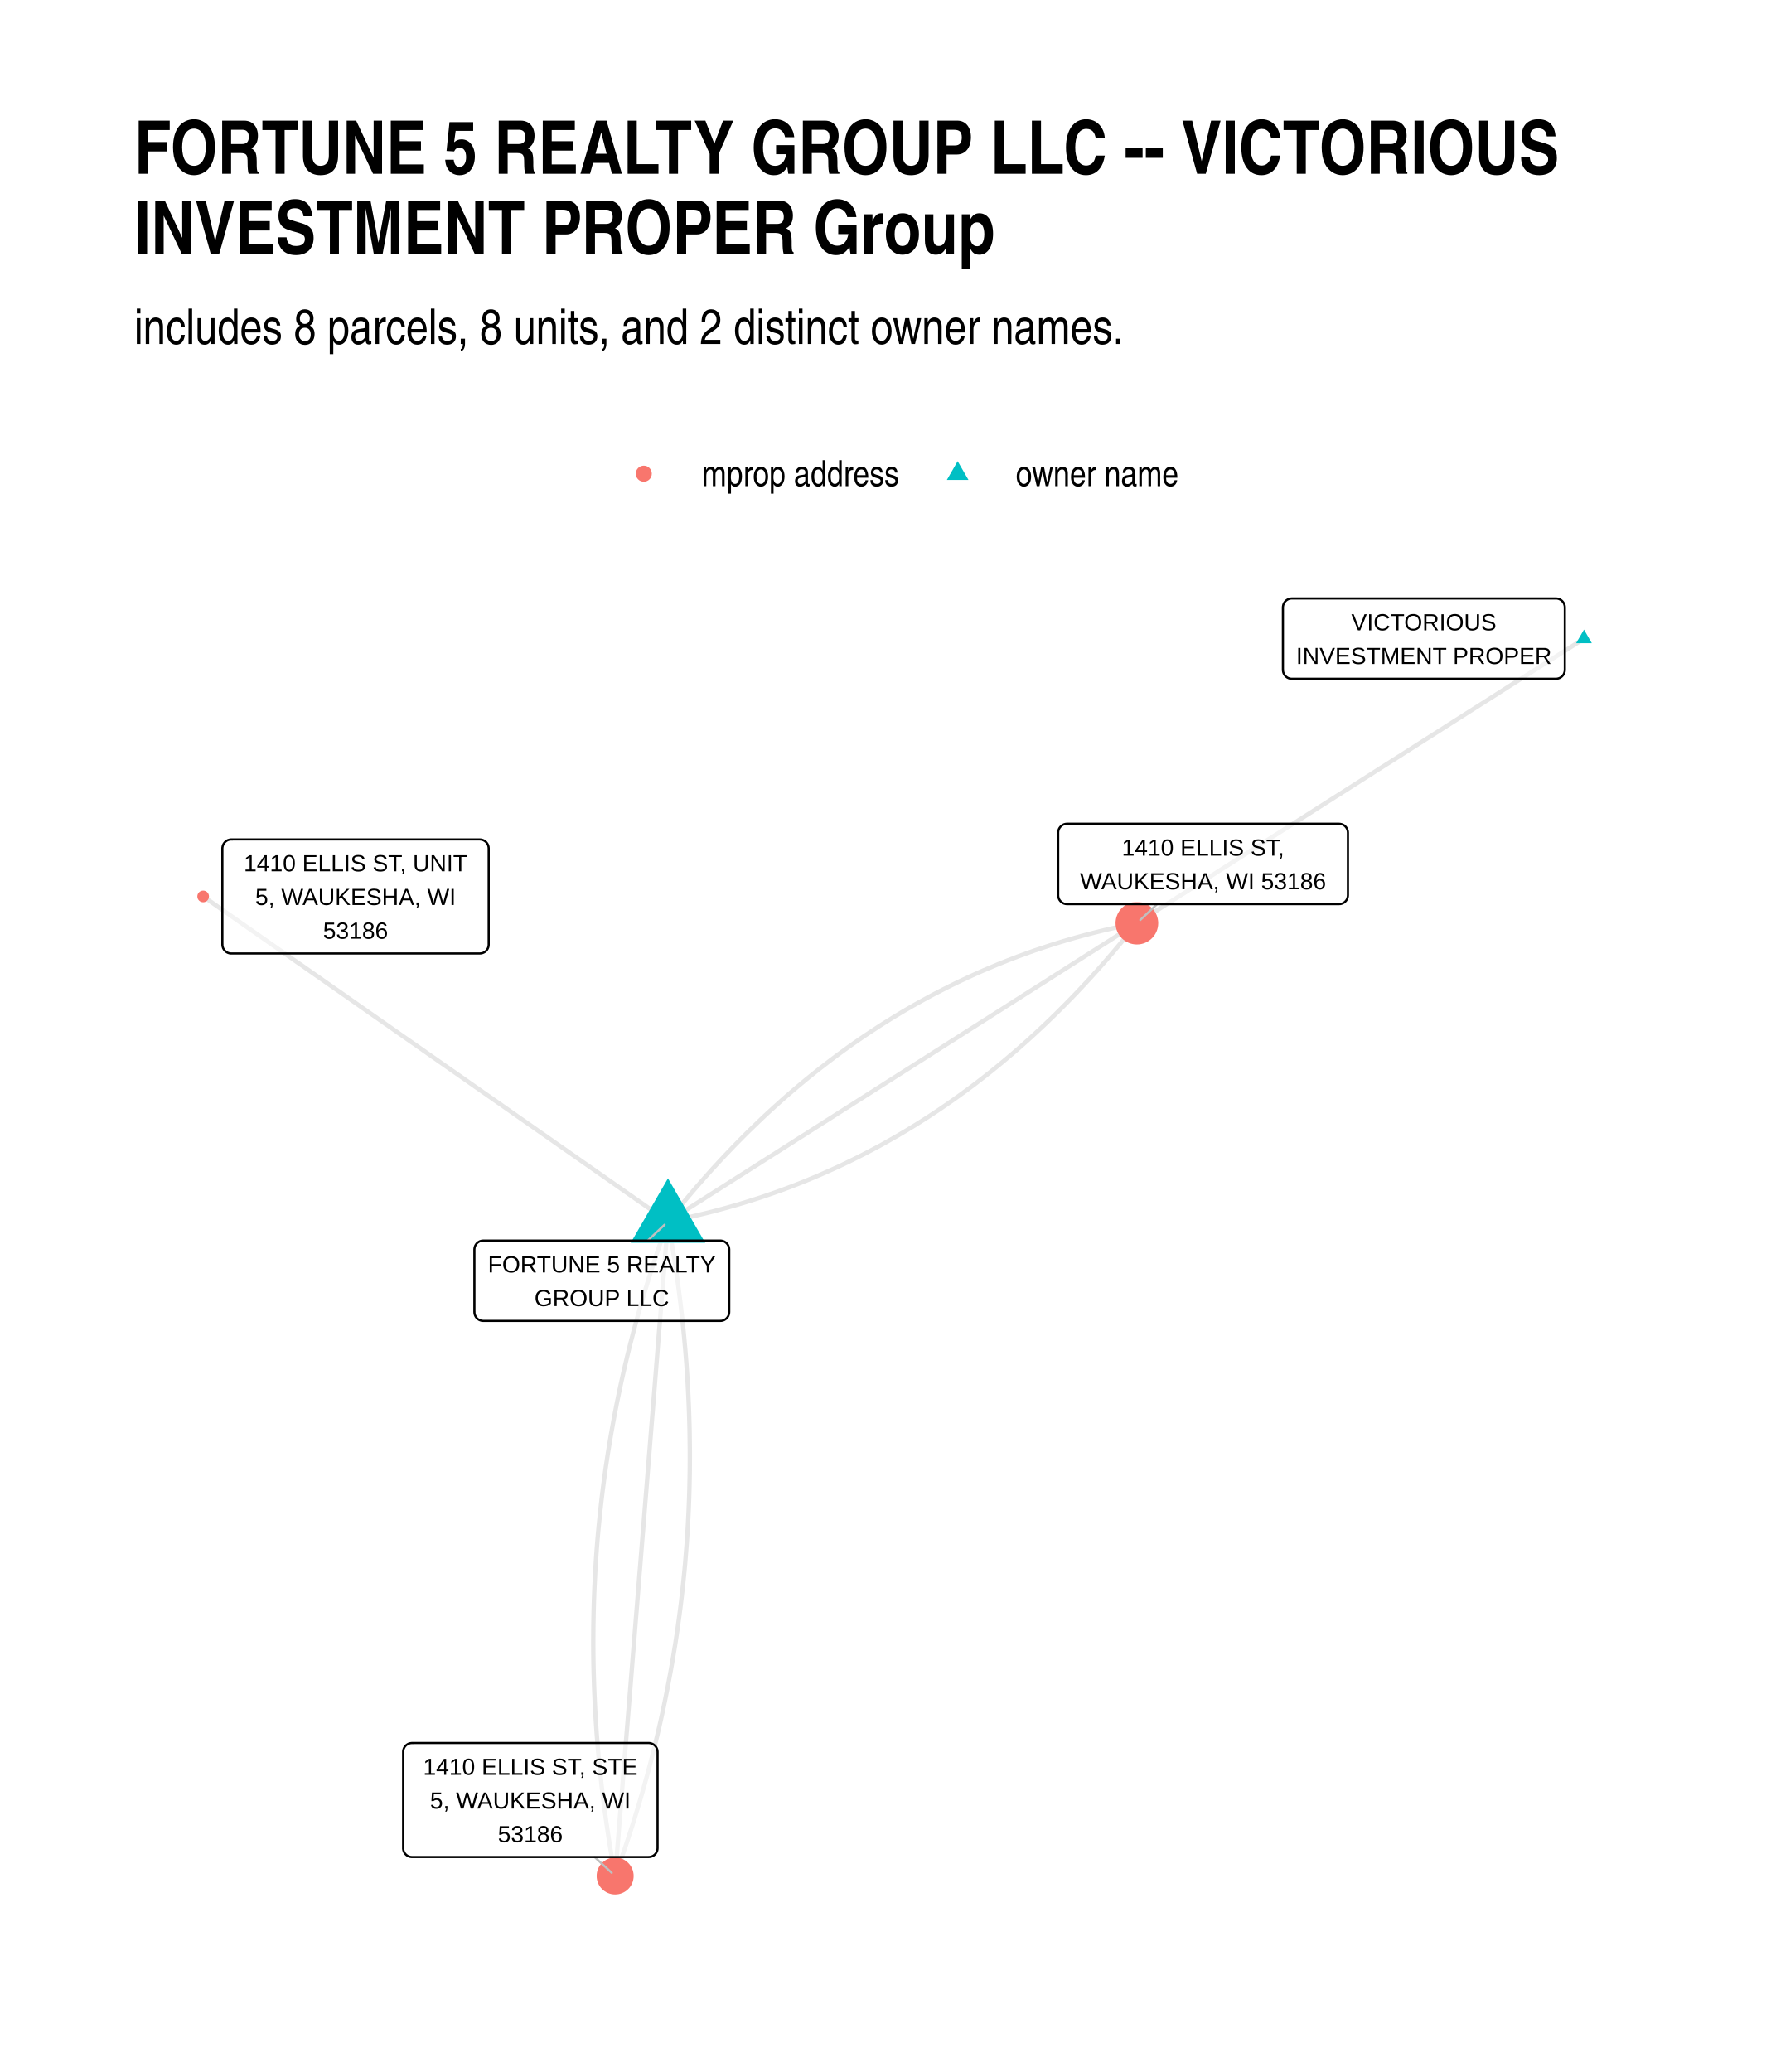
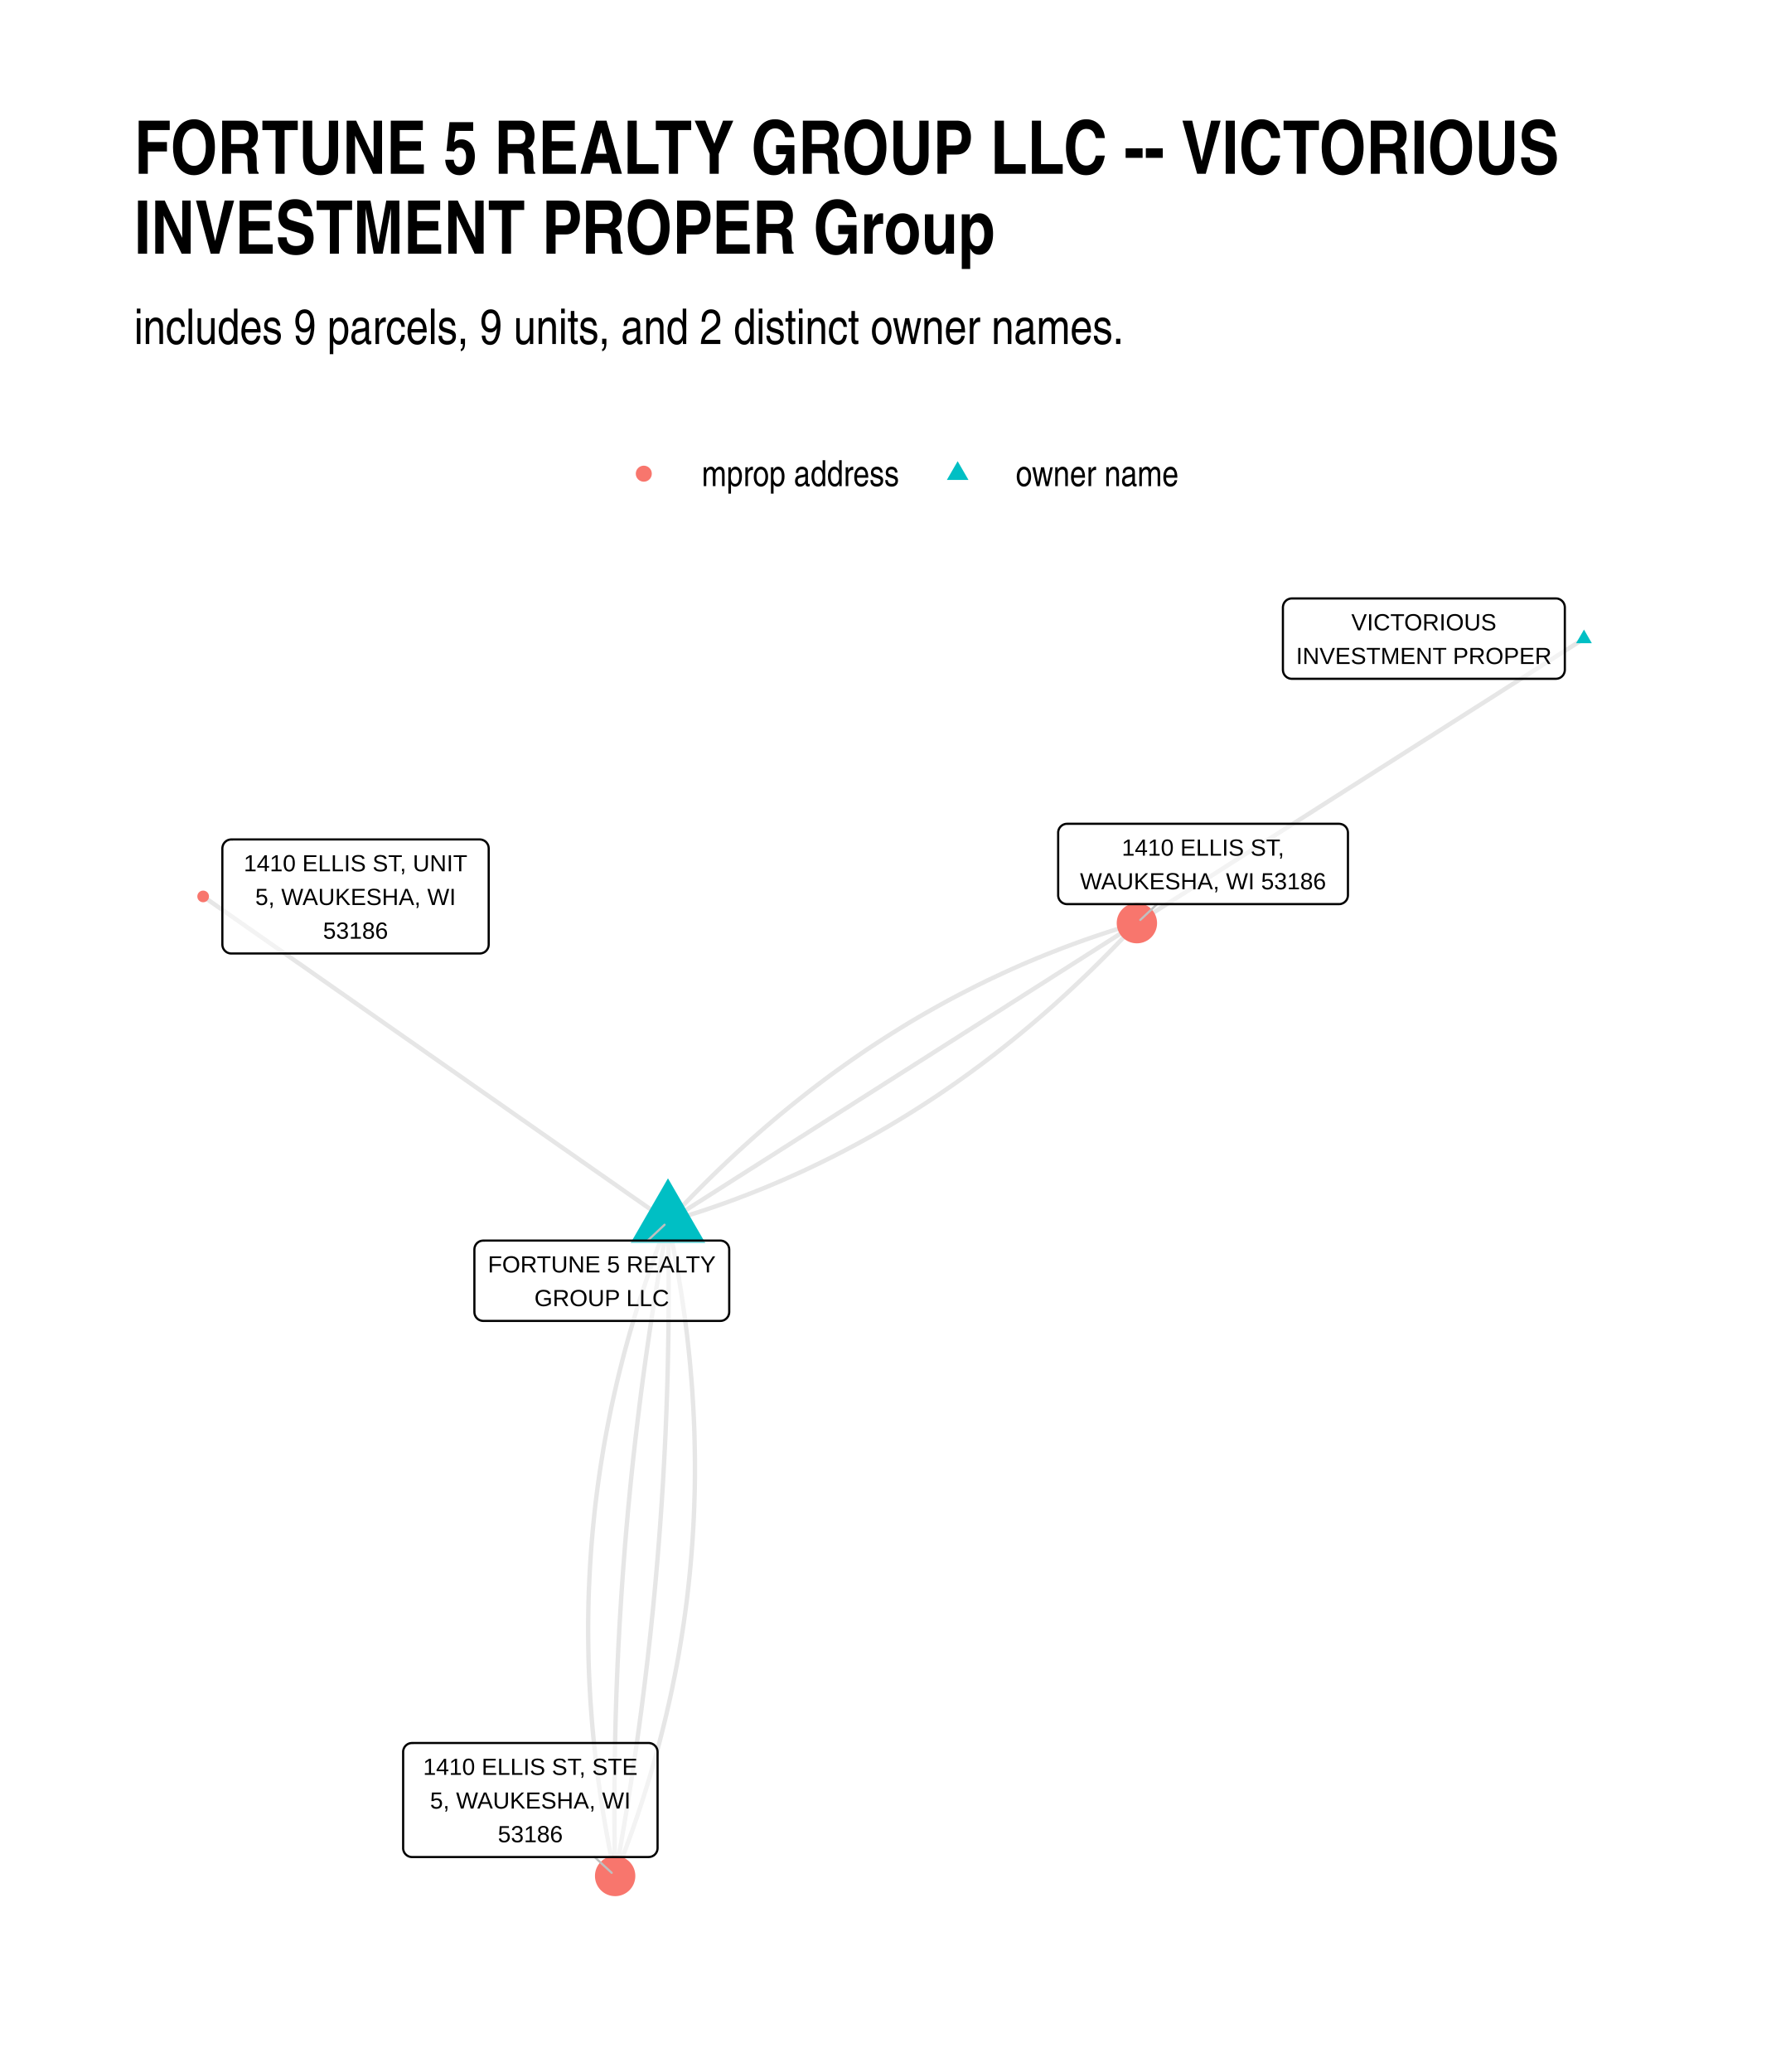
<svg xmlns="http://www.w3.org/2000/svg" width="576" height="672" class="svglite" viewBox="0 0 432 504">
  <defs>
    <style>.svglite line,.svglite polyline,.svglite polygon,.svglite path,.svglite circle{fill:none;stroke:#000000;stroke-linecap:round;stroke-linejoin:round;stroke-miterlimit:10.00}.svglite text{white-space:pre}</style>
  </defs>
  <rect width="100%" height="100%" style="stroke-linecap:round;stroke-linejoin:round;stroke-miterlimit:10.00;stroke:none;fill:#FFFFFF" />
  <defs>
    <clipPath id="cpMC4wMHw0MzIuMDB8MC4wMHw1MDQuMDA=">
      <path d="M0 0h432v504H0z" />
    </clipPath>
  </defs>
  <g clip-path="url(#cpMC4wMHw0MzIuMDB8MC4wMHw1MDQuMDA=)">
    <path d="M0 0h432v504H0z" style="stroke-width:1.07;stroke:none;fill:#FFFFFF" />
  </g>
  <defs>
    <clipPath id="cpMzIuNjN8NDAyLjExfDE0MC4zMHw0NzEuMzc=">
      <path d="M32.63 140.3h369.48v331.07H32.63z" />
    </clipPath>
  </defs>
  <g clip-path="url(#cpMzIuNjN8NDAyLjExfDE0MC4zMHw0NzEuMzc=)">
-     <path d="m162.49 297.13-1.14-.8-1.14-.8-1.15-.8-1.14-.8-1.14-.8-1.14-.8-1.14-.79-1.15-.8-1.14-.8-1.14-.8-1.14-.8-1.14-.8-1.15-.8-1.14-.8-1.14-.79-1.14-.8-1.14-.8-1.15-.8-1.14-.8-1.14-.8-1.14-.8-1.15-.8-1.14-.79-1.14-.8-1.14-.8-1.14-.8-1.15-.8-1.14-.8-1.14-.8-1.14-.8-1.14-.79-1.15-.8-1.14-.8-1.14-.8-1.14-.8-1.14-.8-1.15-.8-1.14-.8-1.14-.79-1.14-.8-1.15-.8-1.14-.8-1.14-.8-1.14-.8-1.14-.8-1.15-.8-1.14-.79-1.14-.8-1.14-.8-1.14-.8-1.15-.8-1.14-.8-1.14-.8-1.14-.8-1.14-.79-1.15-.8-1.14-.8-1.14-.8-1.14-.8-1.15-.8-1.14-.8-1.14-.8-1.14-.79-1.14-.8-1.15-.8-1.14-.8-1.14-.8-1.14-.8-1.14-.8-1.15-.8-1.14-.79-1.14-.8-1.14-.8-1.14-.8-1.15-.8-1.14-.8-1.14-.8-1.14-.8-1.15-.79-1.14-.8-1.14-.8-1.14-.8-1.14-.8-1.15-.8-1.14-.8-1.14-.8-1.14-.79-1.14-.8-1.15-.8-1.14-.8-1.14-.8-1.14-.8-1.14-.8-1.15-.8-1.14-.79-1.14-.8-1.14-.8-1.15-.8-1.14-.8m113.07 79.08-.56 1.55-.55 1.56-.55 1.56-.53 1.56-.53 1.55-.51 1.57-.51 1.56-.5 1.56-.49 1.56-.48 1.57-.48 1.57-.46 1.56-.46 1.57-.44 1.57-.44 1.57-.43 1.57-.42 1.57-.41 1.58-.41 1.57-.39 1.58-.39 1.58-.37 1.57-.37 1.58-.36 1.58-.35 1.58-.34 1.59-.33 1.58-.33 1.58-.31 1.59-.31 1.59-.29 1.58-.29 1.59-.28 1.59-.27 1.59-.26 1.59-.26 1.6-.24 1.59-.24 1.6-.22 1.59-.22 1.6-.21 1.6-.2 1.6-.19 1.6-.18 1.6-.18 1.6-.16 1.61-.16 1.6-.15 1.61-.14 1.6-.13 1.61-.12 1.61-.11 1.61-.1 1.61-.1 1.62-.08 1.61-.08 1.61-.07 1.62-.06 1.62-.05 1.61-.04 1.62-.03 1.62-.03 1.62-.01 1.62-.01 1.63v1.62l.01 1.63.02 1.62.03 1.63.04 1.63.05 1.63.05 1.63.07 1.63.07 1.63.08 1.64.09 1.63.1 1.64.11 1.64.11 1.63.13 1.64.13 1.64.15 1.64.15 1.65.16 1.64.17 1.65.18 1.64.18 1.65.2 1.65.2 1.64.22 1.65.22 1.66.23 1.65.24 1.65.25 1.66.26 1.65.26 1.66.28 1.65.28 1.66.3 1.66.3 1.66m12.85-159.19 1.35-.27 1.35-.27 1.34-.29 1.33-.29 1.34-.31 1.32-.31 1.33-.32 1.32-.33 1.32-.35 1.31-.35 1.31-.36 1.3-.37 1.3-.38 1.3-.39 1.29-.4 1.29-.41 1.29-.41 1.28-.43 1.27-.44 1.28-.45 1.27-.45 1.26-.47 1.26-.47 1.26-.49 1.25-.49 1.25-.51 1.24-.51 1.24-.52 1.24-.54 1.23-.54 1.23-.55 1.23-.56 1.22-.57 1.21-.58 1.21-.59 1.21-.6 1.21-.61 1.2-.62 1.19-.63 1.2-.64 1.19-.64 1.18-.66 1.18-.67 1.18-.67 1.17-.69 1.17-.69 1.16-.71 1.16-.71 1.16-.73 1.15-.73 1.15-.74 1.14-.75 1.14-.76 1.14-.78 1.13-.78 1.13-.79 1.12-.8 1.12-.81 1.12-.82 1.11-.82 1.11-.84 1.1-.85 1.1-.86 1.1-.86 1.09-.88 1.09-.89 1.08-.89 1.08-.91 1.08-.91 1.07-.92 1.07-.94 1.06-.94 1.06-.95 1.06-.97 1.05-.97 1.05-.98 1.04-.99 1.04-1 1.04-1.01 1.03-1.02 1.03-1.03 1.02-1.04 1.02-1.04 1.02-1.06 1.01-1.07 1.01-1.08 1-1.08 1-1.1 1-1.1.99-1.12.99-1.12.98-1.14.98-1.14.97-1.15.98-1.17.96-1.17.97-1.18.96-1.19.95-1.2" style="stroke-width:1.07;stroke:#000000;stroke-opacity:0.10;stroke-linecap:butt" />
-     <path d="m162.49 297.13 1.15-.74 1.16-.73 1.15-.73 1.15-.74 1.15-.73 1.15-.73 1.16-.73 1.15-.74 1.15-.73 1.15-.73 1.16-.74 1.15-.73 1.15-.73 1.15-.74 1.15-.73 1.16-.73 1.15-.74 1.15-.73 1.15-.73 1.16-.74 1.15-.73 1.15-.73 1.15-.73 1.15-.74 1.16-.73 1.15-.73 1.15-.74 1.15-.73 1.16-.73 1.15-.74 1.15-.73 1.15-.73 1.15-.74 1.16-.73 1.15-.73 1.15-.74 1.15-.73 1.16-.73 1.15-.73 1.15-.74 1.15-.73 1.15-.73 1.16-.74 1.15-.73 1.15-.73 1.15-.74 1.16-.73 1.15-.73 1.15-.74 1.15-.73 1.16-.73 1.15-.74 1.15-.73 1.15-.73 1.15-.73 1.16-.74 1.15-.73 1.15-.73 1.15-.74 1.16-.73 1.15-.73 1.15-.74 1.15-.73 1.15-.73 1.16-.74 1.15-.73 1.15-.73 1.15-.73 1.16-.74 1.15-.73 1.15-.73 1.15-.74 1.15-.73 1.16-.73 1.15-.74 1.15-.73 1.15-.73 1.16-.74 1.15-.73 1.15-.73 1.15-.74 1.15-.73 1.16-.73 1.15-.73 1.15-.74 1.15-.73 1.16-.73 1.15-.74 1.15-.73 1.15-.73 1.15-.74 1.16-.73 1.15-.73 1.15-.74 1.15-.73 1.16-.73 1.15-.74 1.15-.73 1.15-.73m-114.07 72.58-.13 1.61-.13 1.6-.13 1.61-.13 1.61-.13 1.61-.13 1.61-.13 1.6-.13 1.61-.13 1.61-.13 1.61-.13 1.61-.13 1.6-.13 1.61-.13 1.61-.13 1.61-.13 1.61-.13 1.6-.13 1.61-.13 1.61-.13 1.61-.13 1.61-.13 1.6-.12 1.61-.13 1.61-.13 1.61-.13 1.61-.13 1.6-.13 1.61-.13 1.61-.13 1.61-.13 1.61-.13 1.6-.13 1.61-.13 1.61-.13 1.61-.13 1.61-.13 1.6-.13 1.61-.13 1.61-.13 1.61-.13 1.61-.13 1.61-.13 1.6-.13 1.61-.13 1.61-.13 1.61-.13 1.61-.13 1.6-.13 1.61-.13 1.61-.13 1.61-.13 1.61-.13 1.6-.13 1.61-.13 1.61-.13 1.61-.13 1.61-.13 1.6-.13 1.61-.13 1.61-.13 1.61-.13 1.61-.13 1.6-.13 1.61-.13 1.61-.13 1.61-.13 1.61-.13 1.6-.13 1.61-.13 1.61-.13 1.61-.13 1.61-.13 1.6-.13 1.61-.13 1.61-.13 1.61-.13 1.61-.13 1.6-.13 1.61-.13 1.61-.13 1.61-.13 1.61-.13 1.61-.12 1.6-.13 1.61-.13 1.61-.13 1.61-.13 1.61-.13 1.6-.13 1.61-.13 1.61-.13 1.61-.13 1.61-.13 1.6-.13 1.61-.13 1.61-.13 1.61-.13 1.61-.13 1.6" style="stroke-width:1.07;stroke:#000000;stroke-opacity:0.10;stroke-linecap:butt" />
-     <path d="m162.49 297.13.96-1.2.96-1.19.96-1.19.97-1.17.97-1.16.97-1.15.98-1.15.99-1.13.99-1.13.99-1.11.99-1.11 1-1.09 1.01-1.09 1-1.07 1.02-1.07 1.01-1.06 1.02-1.05 1.03-1.04 1.02-1.03 1.03-1.01 1.04-1.01 1.04-1 1.04-1 1.05-.98 1.05-.97 1.06-.96 1.06-.95 1.06-.95 1.07-.93 1.07-.92 1.08-.92 1.08-.9 1.08-.9 1.09-.88 1.09-.88 1.1-.87 1.1-.85 1.1-.85 1.11-.84 1.11-.83 1.12-.82 1.12-.81 1.12-.8 1.13-.79 1.13-.78 1.14-.77 1.14-.76 1.15-.75 1.14-.75 1.16-.73 1.15-.72 1.16-.72 1.17-.7 1.16-.7 1.18-.68 1.17-.68 1.18-.66 1.19-.66 1.19-.65 1.19-.64 1.2-.62 1.2-.62 1.2-.61 1.21-.6 1.21-.59 1.22-.58 1.22-.57 1.22-.56 1.23-.56 1.23-.54 1.24-.53 1.24-.52 1.24-.52 1.25-.5 1.26-.5 1.25-.48 1.26-.48 1.27-.46 1.27-.46 1.27-.45 1.28-.43 1.28-.43 1.28-.42 1.29-.41 1.29-.4 1.3-.39 1.3-.38 1.3-.37 1.31-.36 1.32-.35 1.31-.34 1.32-.33 1.33-.33 1.33-.31 1.33-.3 1.34-.3 1.34-.28 1.34-.28 1.35-.26m108.76-69.2-1.1.7-1.1.7-1.1.7-1.1.7-1.1.7-1.09.7-1.1.69-1.1.7-1.1.7-1.1.7-1.1.7-1.1.7-1.09.7-1.1.7-1.1.7-1.1.69-1.1.7-1.1.7-1.09.7-1.1.7-1.1.7-1.1.7-1.1.7-1.1.7-1.1.7-1.09.69-1.1.7-1.1.7-1.1.7-1.1.7-1.1.7-1.1.7-1.09.7-1.1.7-1.1.69-1.1.7-1.1.7-1.1.7-1.1.7-1.09.7-1.1.7-1.1.7-1.1.7-1.1.7-1.1.69-1.1.7-1.09.7-1.1.7-1.1.7-1.1.7-1.1.7-1.1.7-1.1.7-1.09.7-1.1.69-1.1.7-1.1.7-1.1.7-1.1.7-1.09.7-1.1.7-1.1.7-1.1.7-1.1.69-1.1.7-1.1.7-1.09.7-1.1.7-1.1.7-1.1.7-1.1.7-1.1.7-1.1.7-1.09.69-1.1.7-1.1.7-1.1.7-1.1.7-1.1.7-1.1.7-1.09.7-1.1.7-1.1.69-1.1.7-1.1.7-1.1.7-1.1.7-1.09.7-1.1.7-1.1.7-1.1.7-1.1.7-1.1.69-1.1.7-1.09.7-1.1.7-1.1.7-1.1.7-1.1.7m-114.07 72.58.3 1.66.3 1.66.28 1.66.27 1.65.27 1.66.26 1.66.25 1.65.24 1.65.23 1.66.22 1.65.21 1.65.21 1.65.19 1.64.19 1.65.18 1.65.17 1.64.16 1.64.15 1.65.15 1.64.13 1.64.13 1.64.11 1.64.11 1.63.1 1.64.09 1.63.08 1.64.07 1.63.07 1.63.05 1.63.05 1.63.04 1.63.02 1.63.02 1.62.02 1.63v1.62l-.01 1.63-.01 1.62-.03 1.62-.03 1.62-.04 1.62-.05 1.62-.06 1.61-.07 1.62-.08 1.61-.08 1.62-.1 1.61-.1 1.61-.11 1.61-.13 1.61-.13 1.61-.13 1.6-.15 1.61-.16 1.6-.16 1.61-.18 1.6-.18 1.6-.19 1.6-.2 1.6-.21 1.6-.22 1.6-.22 1.59-.24 1.6-.24 1.59-.26 1.6-.26 1.59-.27 1.59-.28 1.59-.29 1.59-.3 1.59-.3 1.58-.32 1.59-.32 1.58-.33 1.59-.34 1.58-.35 1.58-.36 1.58-.37 1.58-.38 1.58-.38 1.57-.39 1.58-.41 1.57-.41 1.58-.42 1.57-.43 1.57-.44 1.57-.44 1.57-.46 1.57-.46 1.57-.48 1.56-.48 1.57-.49 1.56-.5 1.56-.51 1.57-.51 1.56-.53 1.56-.54 1.55-.54 1.56-.55 1.56-.56 1.55" style="stroke-width:1.07;stroke:#000000;stroke-opacity:0.10;stroke-linecap:butt" />
+     <path d="m162.49 297.13-1.14-.8-1.14-.8-1.15-.8-1.14-.8-1.14-.8-1.14-.8-1.14-.79-1.15-.8-1.14-.8-1.14-.8-1.14-.8-1.14-.8-1.15-.8-1.14-.8-1.14-.79-1.14-.8-1.14-.8-1.15-.8-1.14-.8-1.14-.8-1.14-.8-1.15-.8-1.14-.79-1.14-.8-1.14-.8-1.14-.8-1.15-.8-1.14-.8-1.14-.8-1.14-.8-1.14-.79-1.15-.8-1.14-.8-1.14-.8-1.14-.8-1.14-.8-1.15-.8-1.14-.8-1.14-.79-1.14-.8-1.15-.8-1.14-.8-1.14-.8-1.14-.8-1.14-.8-1.15-.8-1.14-.79-1.14-.8-1.14-.8-1.14-.8-1.15-.8-1.14-.8-1.14-.8-1.14-.8-1.14-.79-1.15-.8-1.14-.8-1.14-.8-1.14-.8-1.15-.8-1.14-.8-1.14-.8-1.14-.79-1.14-.8-1.15-.8-1.14-.8-1.14-.8-1.14-.8-1.14-.8-1.15-.8-1.14-.79-1.14-.8-1.14-.8-1.14-.8-1.15-.8-1.14-.8-1.14-.8-1.14-.8-1.15-.79-1.14-.8-1.14-.8-1.14-.8-1.14-.8-1.15-.8-1.14-.8-1.14-.8-1.14-.79-1.14-.8-1.15-.8-1.14-.8-1.14-.8-1.14-.8-1.14-.8-1.15-.8-1.14-.79-1.14-.8-1.14-.8-1.15-.8-1.14-.8m113.07 79.08-.61 1.55-.61 1.55-.59 1.55-.59 1.55-.58 1.55-.56 1.56-.56 1.55-.54 1.56-.54 1.56-.52 1.56-.52 1.56-.51 1.56-.49 1.57-.49 1.56-.48 1.57-.46 1.56-.46 1.57-.45 1.57-.43 1.57-.43 1.57-.42 1.58-.4 1.57-.4 1.57-.39 1.58-.38 1.58-.36 1.58-.36 1.58-.35 1.58-.34 1.58-.32 1.59-.32 1.58-.31 1.59-.3 1.59-.29 1.58-.28 1.59-.26 1.59-.26 1.6-.25 1.59-.24 1.6-.23 1.59-.22 1.6-.21 1.6-.2 1.6-.19 1.6-.18 1.6-.16 1.6-.16 1.61-.15 1.6-.14 1.61-.13 1.61-.12 1.61-.11 1.61-.1 1.61-.09 1.61-.08 1.62-.07 1.61-.07 1.62-.05 1.62-.04 1.61-.03 1.62-.02 1.63-.01 1.62v1.62l.01 1.63.02 1.62.03 1.63.03 1.63.05 1.63.06 1.63.07 1.63.08 1.64.09 1.63.09 1.64.11 1.63.12 1.64.13 1.64.13 1.64.15 1.64.16 1.65.17 1.64.17 1.65.19 1.64.2 1.65.21 1.65.21 1.65.23 1.65.24 1.66.24 1.65.26 1.65.26 1.66.28 1.66.29 1.66.29 1.66.31 1.66.31 1.66.33 1.67.34 1.66.34 1.67.36 1.66m12.85-159.19 1.3-.39 1.3-.38 1.29-.4 1.29-.41 1.29-.41 1.28-.41 1.29-.43 1.27-.43 1.28-.44 1.27-.45 1.27-.45 1.27-.46 1.26-.47 1.26-.48 1.26-.48 1.26-.49 1.25-.5 1.25-.5 1.24-.51 1.24-.52 1.24-.53 1.24-.53 1.23-.54 1.23-.55 1.23-.55 1.23-.56 1.22-.57 1.22-.58 1.21-.58 1.21-.59 1.21-.6 1.21-.6 1.2-.61 1.2-.62 1.2-.63 1.2-.63 1.19-.64 1.19-.65 1.18-.65 1.18-.66 1.18-.67 1.18-.68 1.17-.68 1.17-.69 1.17-.7 1.16-.7 1.16-.71 1.16-.72 1.16-.73 1.15-.73 1.15-.74 1.15-.75 1.14-.75 1.14-.76 1.14-.77 1.13-.78 1.13-.78 1.13-.79 1.13-.8 1.12-.81 1.12-.81 1.11-.82 1.12-.82 1.11-.84 1.1-.84 1.11-.84 1.1-.86 1.1-.86 1.09-.87 1.09-.88 1.09-.88 1.09-.89 1.08-.9 1.08-.9 1.08-.92 1.07-.91 1.07-.93 1.07-.93 1.07-.94 1.06-.95 1.06-.96 1.05-.96 1.06-.97 1.05-.98 1.04-.98 1.05-.99 1.04-1 1.03-1 1.04-1.02 1.03-1.01 1.03-1.03 1.03-1.04 1.02-1.04 1.02-1.04 1.02-1.06 1.01-1.06 1.01-1.07 1.01-1.08 1-1.08" style="stroke-width:1.07;stroke:#000000;stroke-opacity:0.10;stroke-linecap:butt" />
+     <path d="m162.49 297.13 1.15-.74 1.16-.73 1.15-.73 1.15-.74 1.15-.73 1.15-.73 1.16-.73 1.15-.74 1.15-.73 1.15-.73 1.16-.74 1.15-.73 1.15-.73 1.15-.74 1.15-.73 1.16-.73 1.15-.74 1.15-.73 1.15-.73 1.16-.74 1.15-.73 1.15-.73 1.15-.73 1.15-.74 1.16-.73 1.15-.73 1.15-.74 1.15-.73 1.16-.73 1.15-.74 1.15-.73 1.15-.73 1.15-.74 1.16-.73 1.15-.73 1.15-.74 1.15-.73 1.16-.73 1.15-.73 1.15-.74 1.15-.73 1.15-.73 1.16-.74 1.15-.73 1.15-.73 1.15-.74 1.16-.73 1.15-.73 1.15-.74 1.15-.73 1.16-.73 1.15-.74 1.15-.73 1.15-.73 1.15-.73 1.16-.74 1.15-.73 1.15-.73 1.15-.74 1.16-.73 1.15-.73 1.15-.74 1.15-.73 1.15-.73 1.16-.74 1.15-.73 1.15-.73 1.15-.73 1.16-.74 1.15-.73 1.15-.73 1.15-.74 1.15-.73 1.16-.73 1.15-.74 1.15-.73 1.15-.73 1.16-.74 1.15-.73 1.15-.73 1.15-.74 1.15-.73 1.16-.73 1.15-.73 1.15-.74 1.15-.73 1.16-.73 1.15-.74 1.15-.73 1.15-.73 1.15-.74 1.16-.73 1.15-.73 1.15-.74 1.15-.73 1.16-.73 1.15-.74 1.15-.73 1.15-.73m-114.07 72.58-.29 1.59-.29 1.58-.28 1.59-.29 1.59-.27 1.59-.28 1.59-.27 1.59-.27 1.59-.26 1.6-.27 1.59-.25 1.59-.26 1.59-.25 1.6-.25 1.59-.25 1.59-.24 1.6-.24 1.59-.23 1.6-.23 1.59-.23 1.6-.23 1.6-.22 1.59-.22 1.6-.22 1.6-.21 1.6-.21 1.59-.2 1.6-.21 1.6-.19 1.6-.2 1.6-.19 1.6-.19 1.6-.19 1.6-.18 1.61-.18 1.6-.18 1.6-.17 1.6-.17 1.61-.17 1.6-.16 1.6-.16 1.61-.15 1.6-.16 1.61-.15 1.6-.14 1.61-.15 1.61-.14 1.6-.13 1.61-.14 1.61-.12 1.61-.13 1.6-.12 1.61-.12 1.61-.12 1.61-.11 1.61-.11 1.61-.11 1.61-.1 1.61-.1 1.62-.1 1.61-.1 1.61-.09 1.61-.08 1.62-.09 1.61-.08 1.61-.07 1.62-.08 1.61-.07 1.62-.06 1.61-.07 1.62-.06 1.62-.06 1.61-.05 1.62-.05 1.62-.05 1.62-.04 1.62-.04 1.62-.04 1.61-.03 1.62-.03 1.62-.03 1.62-.03 1.63-.02 1.62-.01 1.62-.02 1.62-.01 1.62-.01 1.63v6.49l.01 1.63.02 1.62.01 1.63.02 1.62.02 1.63.03 1.63.03 1.63.03 1.62m12.85-159.19.03 1.63.03 1.62.03 1.63.02 1.63.02 1.62.01 1.63.02 1.62v1.63l.01 1.62v4.87l-.01 1.63-.01 1.62-.02 1.62-.01 1.62-.02 1.63-.03 1.62-.03 1.62-.03 1.62-.03 1.62-.04 1.62-.04 1.61-.04 1.62-.05 1.62-.05 1.62-.06 1.62-.05 1.61-.06 1.62-.07 1.62-.06 1.61-.07 1.62-.08 1.61-.07 1.62-.09 1.61-.08 1.61-.09 1.62-.09 1.61-.09 1.61-.1 1.61-.1 1.62-.1 1.61-.11 1.61-.11 1.61-.11 1.61-.12 1.61-.12 1.61-.12 1.61-.13 1.61-.13 1.6-.13 1.61-.14 1.61-.14 1.61-.14 1.6-.14 1.61-.15 1.6-.16 1.61-.15 1.6-.16 1.61-.17 1.6-.16 1.61-.17 1.6-.17 1.6-.18 1.6-.18 1.61-.18 1.6-.19 1.6-.19 1.6-.19 1.6-.2 1.6-.2 1.6-.2 1.6-.2 1.6-.21 1.6-.22 1.59-.21 1.6-.22 1.6-.22 1.6-.23 1.59-.23 1.6-.23 1.59-.23 1.6-.24 1.59-.24 1.6-.25 1.59-.25 1.59-.25 1.6-.26 1.59-.25 1.59-.27 1.59-.26 1.6-.27 1.59-.27 1.59-.28 1.59-.28 1.59-.28 1.59-.28 1.59-.29 1.59-.29 1.58" style="stroke-width:1.07;stroke:#000000;stroke-opacity:0.10;stroke-linecap:butt" />
+     <path d="m162.49 297.13 1.01-1.09 1-1.07 1.01-1.07 1.02-1.07 1.02-1.05 1.01-1.05 1.03-1.04 1.02-1.03 1.03-1.03 1.03-1.02 1.04-1.01 1.04-1.01 1.04-.99 1.04-1 1.05-.98 1.05-.98 1.05-.96 1.06-.97 1.06-.95 1.06-.95 1.06-.94 1.07-.93 1.07-.93 1.08-.92 1.07-.91 1.08-.91 1.09-.89 1.08-.89 1.09-.89 1.09-.87 1.1-.87 1.1-.87 1.1-.85 1.1-.85 1.11-.84 1.11-.83 1.11-.83 1.12-.82 1.12-.81 1.12-.8 1.12-.8 1.13-.79 1.13-.78 1.14-.78 1.13-.77 1.14-.76 1.15-.76 1.14-.74 1.15-.74 1.16-.74 1.15-.72 1.16-.72 1.16-.71 1.16-.71 1.17-.7 1.17-.69 1.18-.68 1.17-.67 1.18-.67 1.18-.66 1.19-.66 1.19-.65 1.19-.64 1.19-.63 1.2-.62 1.2-.62 1.2-.61 1.21-.61 1.21-.6 1.21-.59 1.22-.58 1.22-.57 1.22-.57 1.22-.56 1.23-.56 1.23-.55 1.23-.54 1.24-.53 1.24-.52 1.24-.52 1.25-.51 1.25-.51 1.25-.49 1.25-.49 1.26-.49 1.26-.47 1.26-.47 1.27-.46 1.27-.46 1.27-.44 1.28-.44 1.28-.43 1.28-.43 1.28-.42 1.29-.41 1.29-.4 1.3-.4 1.29-.39 1.3-.38m108.76-69.2-1.1.7-1.1.7-1.1.7-1.1.7-1.1.7-1.09.7-1.1.69-1.1.7-1.1.7-1.1.7-1.1.7-1.1.7-1.09.7-1.1.7-1.1.7-1.1.69-1.1.7-1.1.7-1.09.7-1.1.7-1.1.7-1.1.7-1.1.7-1.1.7-1.1.7-1.09.69-1.1.7-1.1.7-1.1.7-1.1.7-1.1.7-1.1.7-1.09.7-1.1.7-1.1.69-1.1.7-1.1.7-1.1.7-1.1.7-1.09.7-1.1.7-1.1.7-1.1.7-1.1.7-1.1.69-1.1.7-1.09.7-1.1.7-1.1.7-1.1.7-1.1.7-1.1.7-1.1.7-1.09.7-1.1.69-1.1.7-1.1.7-1.1.7-1.1.7-1.09.7-1.1.7-1.1.7-1.1.7-1.1.69-1.1.7-1.1.7-1.09.7-1.1.7-1.1.7-1.1.7-1.1.7-1.1.7-1.1.7-1.09.69-1.1.7-1.1.7-1.1.7-1.1.7-1.1.7-1.1.7-1.09.7-1.1.7-1.1.69-1.1.7-1.1.7-1.1.7-1.1.7-1.09.7-1.1.7-1.1.7-1.1.7-1.1.7-1.1.69-1.1.7-1.09.7-1.1.7-1.1.7-1.1.7-1.1.7m-114.07 72.58.36 1.66.34 1.67.34 1.67.32 1.66.32 1.66.31 1.66.29 1.66.29 1.66.27 1.66.27 1.66.26 1.65.24 1.66.24 1.65.23 1.65.21 1.65.21 1.65.2 1.65.18 1.64.18 1.65.17 1.64.16 1.65.14 1.64.14 1.64.13 1.64.12 1.64.1 1.63.1 1.64.09 1.64.08 1.63.07 1.63.06 1.63.04 1.63.04 1.63.03 1.63.02 1.62.01 1.63v1.62l-.01 1.63-.02 1.62-.03 1.62-.05 1.62-.05 1.61-.06 1.62-.07 1.62-.08 1.61-.09 1.61-.1 1.61-.11 1.61-.12 1.61-.13 1.61-.14 1.61-.15 1.6-.16 1.61-.17 1.6-.18 1.6-.18 1.6-.2 1.6-.21 1.6-.22 1.6-.23 1.6-.24 1.59-.25 1.59-.26 1.6-.27 1.59-.27 1.59-.29 1.59-.3 1.58-.31 1.59-.32 1.58-.32 1.59-.34 1.58-.35 1.58-.36 1.58-.36 1.58-.38 1.58-.39 1.58-.4 1.57-.4 1.58-.42 1.57-.43 1.57-.44 1.57-.44 1.57-.46 1.57-.47 1.57-.47 1.56-.49 1.57-.49 1.56-.51 1.56-.52 1.56-.52 1.56-.54 1.56-.54 1.56-.56 1.55-.57 1.56-.57 1.55-.59 1.55-.59 1.55-.61 1.55-.61 1.55" style="stroke-width:1.07;stroke:#000000;stroke-opacity:0.10;stroke-linecap:butt" />
    <path d="m162.49 286.62 9.1 15.76h-18.2zm222.83-133.48 1.91 3.32h-3.83z" style="stroke-width:0.71;stroke:none;fill:#00BFC4" />
    <circle cx="49.42" cy="218.05" r="1.42" style="stroke-width:0.71;stroke:none;fill:#F8766D" />
-     <circle cx="149.64" cy="456.32" r="4.5" style="stroke-width:0.71;stroke:none;fill:#F8766D" />
-     <circle cx="276.56" cy="224.55" r="5.19" style="stroke-width:0.71;stroke:none;fill:#F8766D" />
+     <circle cx="149.64" cy="456.32" r="4.91" style="stroke-width:0.71;stroke:none;fill:#F8766D" />
+     <circle cx="276.56" cy="224.55" r="4.91" style="stroke-width:0.71;stroke:none;fill:#F8766D" />
    <path d="m157.57 301.76 4.09-3.85m-17.02 153.8 4.16 3.84m132.68-235.63-4.09 3.85" style="stroke-width:0.53;stroke:#BFBFBF" />
    <path d="M117.56 321.3h57.67-.09l.35-.01.34-.07.32-.12.3-.18.27-.22.23-.26.19-.29.13-.32.09-.34.03-.35h0v-15.22h0l-.03-.34-.09-.34-.13-.32-.19-.29-.23-.26-.27-.22-.3-.18-.32-.12-.34-.07-.26-.02h-57.67l.26.02-.35-.01-.34.04-.34.09-.31.15-.29.2-.25.24-.21.28-.16.31-.11.33-.05.34-.01.17v15.22l.01-.17v.35l.05.34.11.33.16.31.21.28.25.24.29.2.31.14.34.1.34.04z" style="stroke-width:0.53;fill:#FFFFFF;fill-opacity:0.50" />
    <text x="146.39" y="309.51" lengthAdjust="spacingAndGlyphs" style="font-size:5.69px;font-family:&quot;Liberation Sans&quot;" text-anchor="middle" textLength="54.78">FORTUNE 5 REALTY</text>
    <text x="146.39" y="317.7" lengthAdjust="spacingAndGlyphs" style="font-size:5.69px;font-family:&quot;Liberation Sans&quot;" text-anchor="middle" textLength="32.54">GROUP LLC</text>
    <path d="M314.24 165.11h64.26-.09l.35-.02.34-.07.32-.12.3-.17.27-.22.23-.26.19-.3.13-.32.09-.33.03-.35h0v-15.22h0l-.03-.35-.09-.34-.13-.32-.19-.29-.23-.26-.27-.22-.3-.17-.32-.13-.34-.07-.26-.01h-64.26l.26.01-.34-.01-.35.04-.33.1-.32.15-.28.19-.25.25-.21.27-.16.31-.11.33-.06.34-.01.18v15.22l.01-.17v.34l.06.35.11.33.16.3.21.28.25.24.28.2.32.15.33.1.35.04z" style="stroke-width:0.53;fill:#FFFFFF;fill-opacity:0.50" />
    <text x="346.37" y="153.32" lengthAdjust="spacingAndGlyphs" style="font-size:5.69px;font-family:&quot;Liberation Sans&quot;" text-anchor="middle" textLength="35.37">VICTORIOUS</text>
    <text x="346.37" y="161.51" lengthAdjust="spacingAndGlyphs" style="font-size:5.69px;font-family:&quot;Liberation Sans&quot;" text-anchor="middle" textLength="61.37">INVESTMENT PROPER</text>
    <path d="M56.25 231.93h60.47-.09l.35-.02.34-.07.32-.12.31-.17.26-.22.23-.26.19-.3.14-.32.08-.33.03-.35h0v-23.42h0l-.03-.34-.08-.34-.14-.32-.19-.29-.23-.27-.26-.21-.31-.18-.32-.12-.34-.07-.26-.02H56.25l.26.02-.34-.02-.35.05-.33.09-.32.15-.28.2-.25.24-.21.28-.16.31-.11.33-.06.34-.01.17v23.42l.01-.18v.35l.06.35.11.33.16.3.21.28.25.24.28.2.32.15.33.1.35.04z" style="stroke-width:0.53;fill:#FFFFFF;fill-opacity:0.50" />
    <text x="86.49" y="211.94" lengthAdjust="spacingAndGlyphs" style="font-size:5.69px;font-family:&quot;Liberation Sans&quot;" text-anchor="middle" textLength="57.59">1410 ELLIS ST, UNIT</text>
    <text x="86.49" y="220.13" lengthAdjust="spacingAndGlyphs" style="font-size:5.69px;font-family:&quot;Liberation Sans&quot;" text-anchor="middle" textLength="50.61">5, WAUKESHA, WI</text>
    <text x="86.49" y="228.33" lengthAdjust="spacingAndGlyphs" style="font-size:5.69px;font-family:&quot;Liberation Sans&quot;" text-anchor="middle" textLength="18.11">53186</text>
    <path d="M100.23 451.71h57.57-.09l.35-.02.34-.07.32-.12.3-.17.27-.22.23-.26.19-.3.14-.32.08-.33.03-.35h0v-23.42h0l-.03-.34-.08-.34-.14-.32-.19-.29-.23-.26-.27-.22-.3-.18-.32-.12-.34-.07-.26-.02h-57.57l.26.02-.35-.01-.35.04-.33.09-.31.15-.29.2-.25.24-.21.28-.16.31-.11.33-.06.34v23.59-.17.34l.06.35.11.33.16.3.21.28.25.24.29.2.31.15.33.1.35.04z" style="stroke-width:0.53;fill:#FFFFFF;fill-opacity:0.50" />
    <text x="129.01" y="431.72" lengthAdjust="spacingAndGlyphs" style="font-size:5.69px;font-family:&quot;Liberation Sans&quot;" text-anchor="middle" textLength="54.69">1410 ELLIS ST, STE</text>
    <text x="129.01" y="439.92" lengthAdjust="spacingAndGlyphs" style="font-size:5.69px;font-family:&quot;Liberation Sans&quot;" text-anchor="middle" textLength="50.61">5, WAUKESHA, WI</text>
    <text x="129.01" y="448.11" lengthAdjust="spacingAndGlyphs" style="font-size:5.69px;font-family:&quot;Liberation Sans&quot;" text-anchor="middle" textLength="18.11">53186</text>
    <path d="M259.57 219.92h66.17-.09l.35-.01.34-.07.32-.13.3-.17.27-.22.23-.26.19-.29.13-.32.09-.34.03-.35h0v-15.22h0l-.03-.35-.09-.33-.13-.32-.19-.3-.23-.26-.27-.22-.3-.17-.32-.12-.34-.07-.26-.02h-66.17l.26.02-.35-.02-.34.04-.34.1-.31.15-.29.2-.25.24-.21.28-.16.3-.11.33-.06.35v15.39-.17.35l.06.34.11.33.16.31.21.27.25.25.29.19.31.15.34.1.34.04z" style="stroke-width:0.53;fill:#FFFFFF;fill-opacity:0.50" />
    <text x="292.65" y="208.13" lengthAdjust="spacingAndGlyphs" style="font-size:5.69px;font-family:&quot;Liberation Sans&quot;" text-anchor="middle" textLength="42.21">1410 ELLIS ST,</text>
    <text x="292.65" y="216.32" lengthAdjust="spacingAndGlyphs" style="font-size:5.69px;font-family:&quot;Liberation Sans&quot;" text-anchor="middle" textLength="63.29">WAUKESHA, WI 53186</text>
  </g>
  <g clip-path="url(#cpMC4wMHw0MzIuMDB8MC4wMHw1MDQuMDA=)">
    <circle cx="156.61" cy="115.22" r="1.95" style="stroke-width:0.71;stroke:none;fill:#F8766D" />
    <path d="m232.96 112.18 2.63 4.56h-5.26z" style="stroke-width:0.71;stroke:none;fill:#00BFC4" />
    <text x="170.72" y="118.25" lengthAdjust="spacingAndGlyphs" style="font-size:8.80px;font-family:&quot;Liberation Sans Narrow&quot;" textLength="48.12">mprop address</text>
    <text x="247.08" y="118.25" lengthAdjust="spacingAndGlyphs" style="font-size:8.80px;font-family:&quot;Liberation Sans Narrow&quot;" textLength="39.69">owner name</text>
-     <text x="32.63" y="83.67" lengthAdjust="spacingAndGlyphs" style="font-size:12.00px;font-family:&quot;Liberation Sans Narrow&quot;" textLength="241.29">includes 8 parcels, 8 units, and 2 distinct owner names.</text>
+     <text x="32.63" y="83.67" lengthAdjust="spacingAndGlyphs" style="font-size:12.00px;font-family:&quot;Liberation Sans Narrow&quot;" textLength="241.29">includes 9 parcels, 9 units, and 2 distinct owner names.</text>
    <text x="32.63" y="42.27" lengthAdjust="spacingAndGlyphs" style="font-size:18.00px;font-weight:bold;font-family:&quot;Liberation Sans Narrow&quot;" textLength="345.82">FORTUNE 5 REALTY GROUP LLC -- VICTORIOUS</text>
    <text x="32.63" y="61.71" lengthAdjust="spacingAndGlyphs" style="font-size:18.00px;font-weight:bold;font-family:&quot;Liberation Sans Narrow&quot;" textLength="209.91">INVESTMENT PROPER Group</text>
  </g>
</svg>
